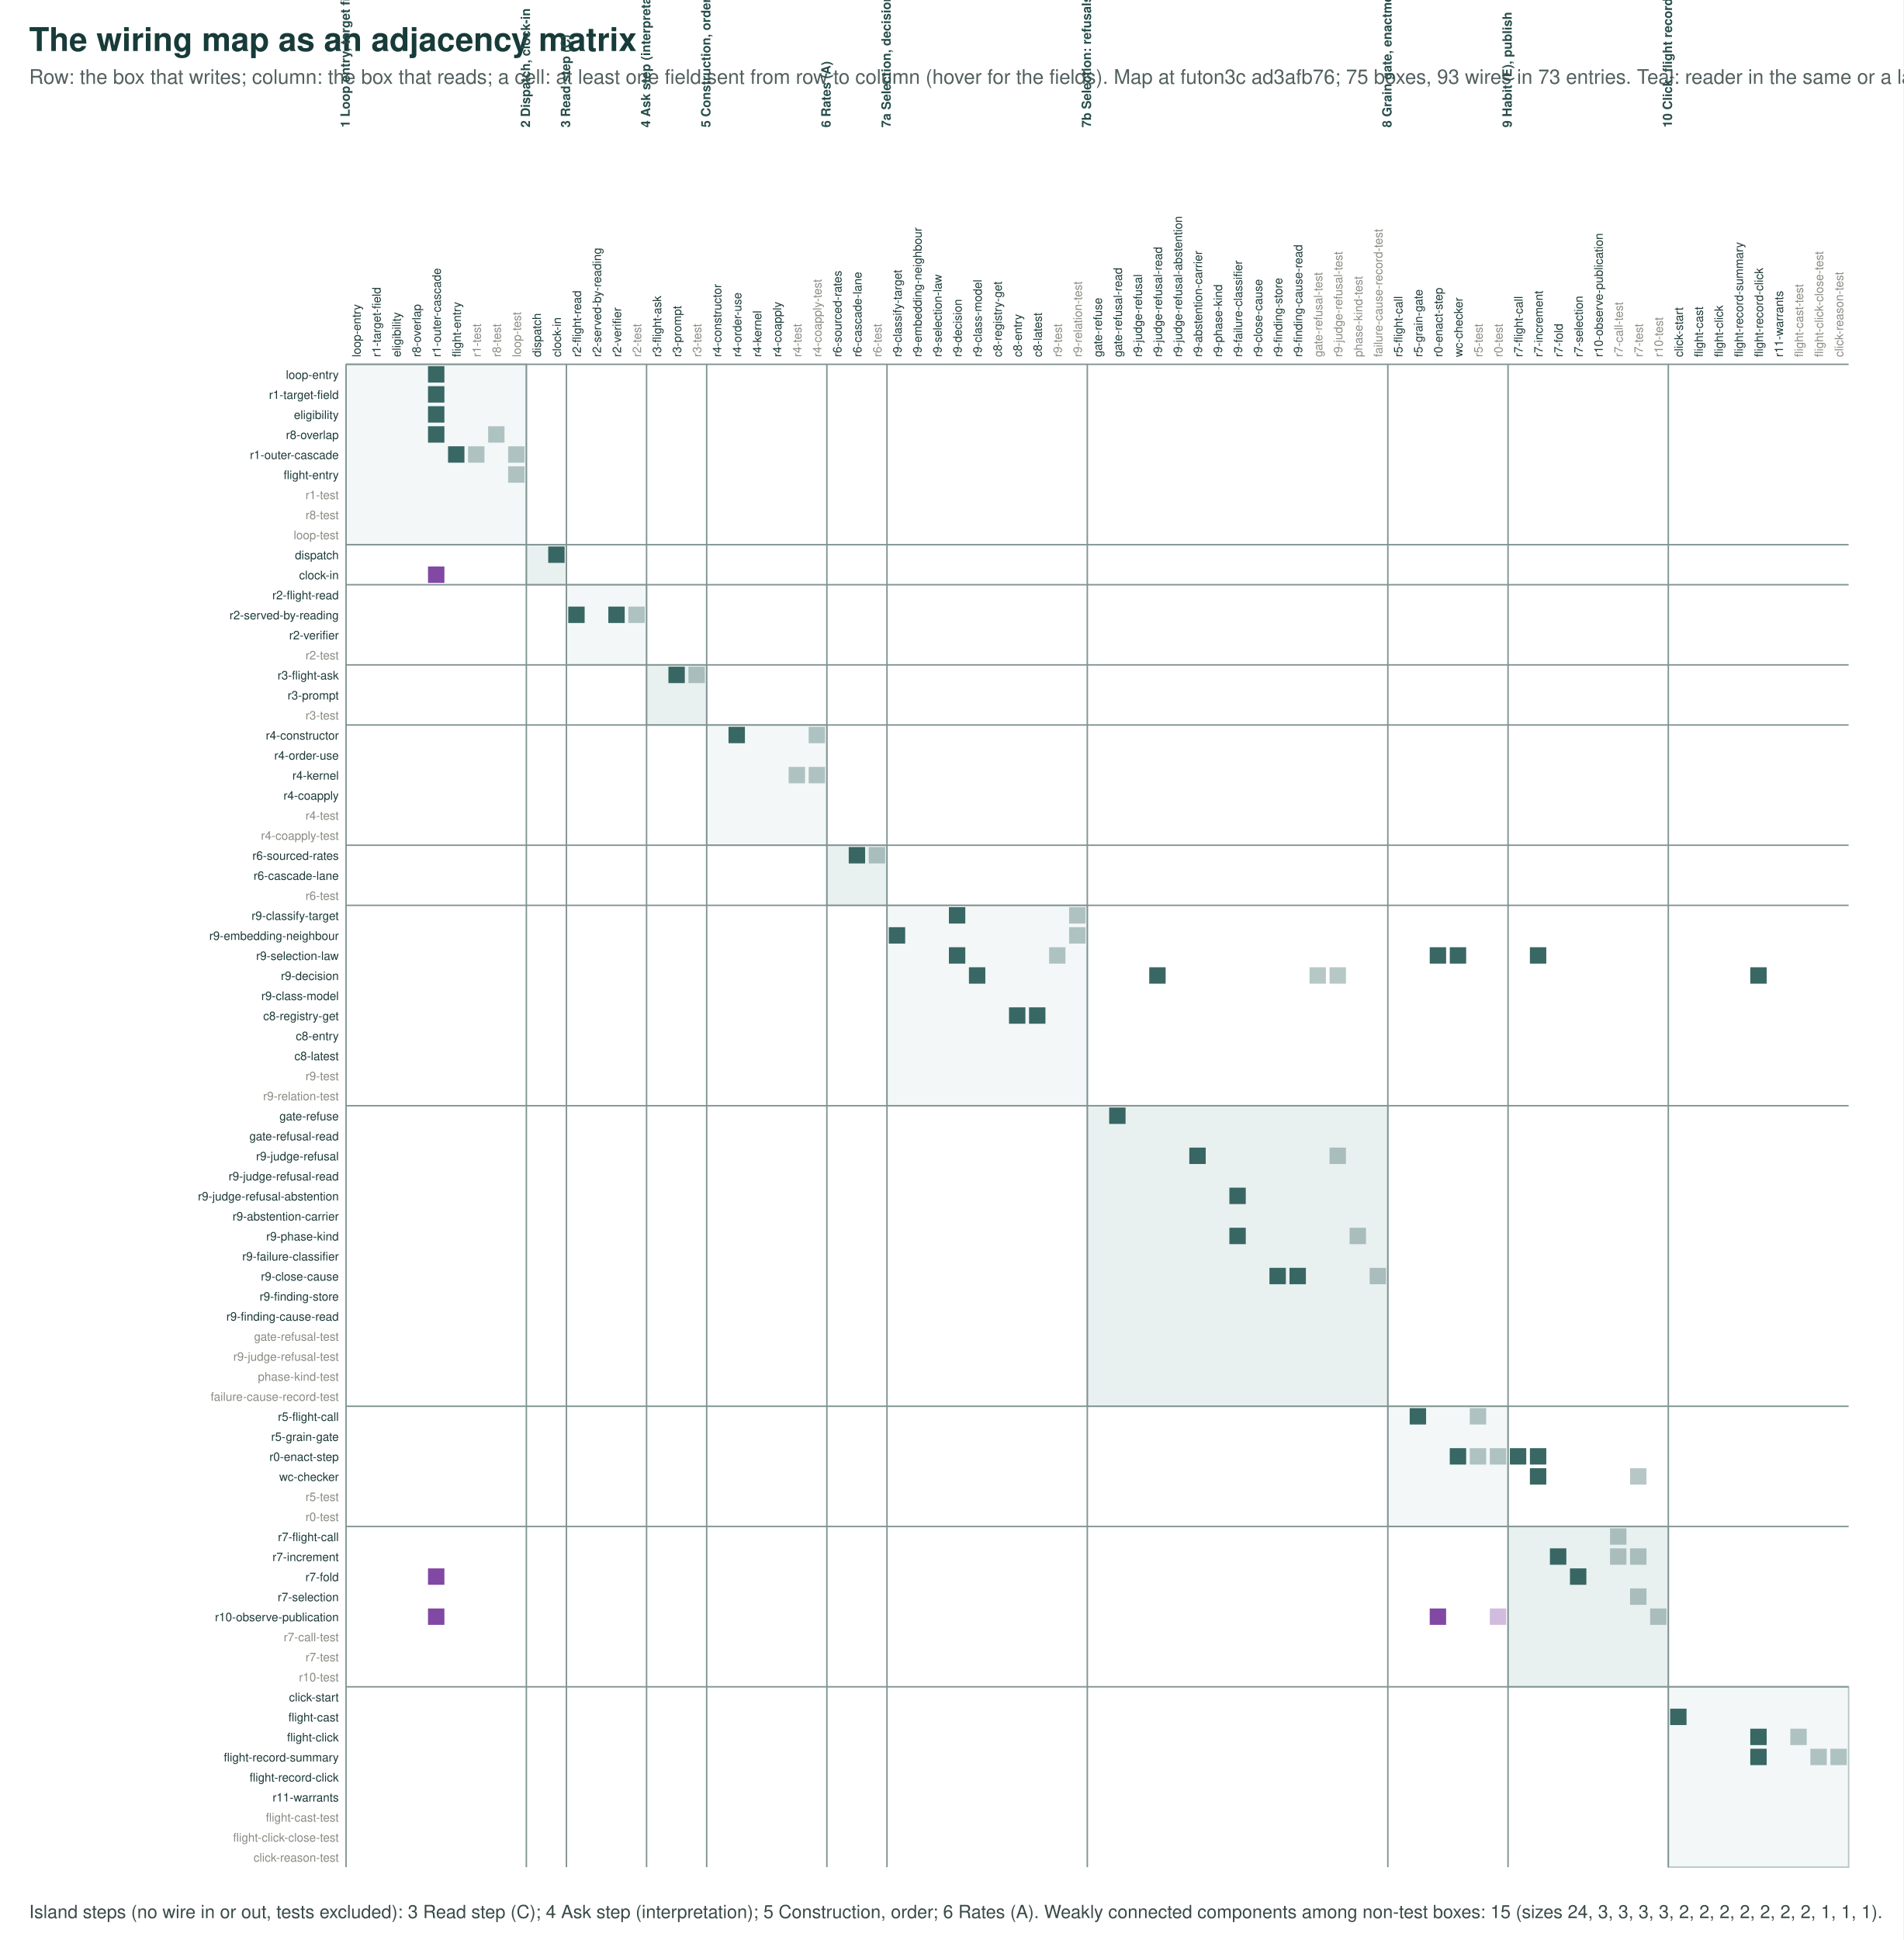
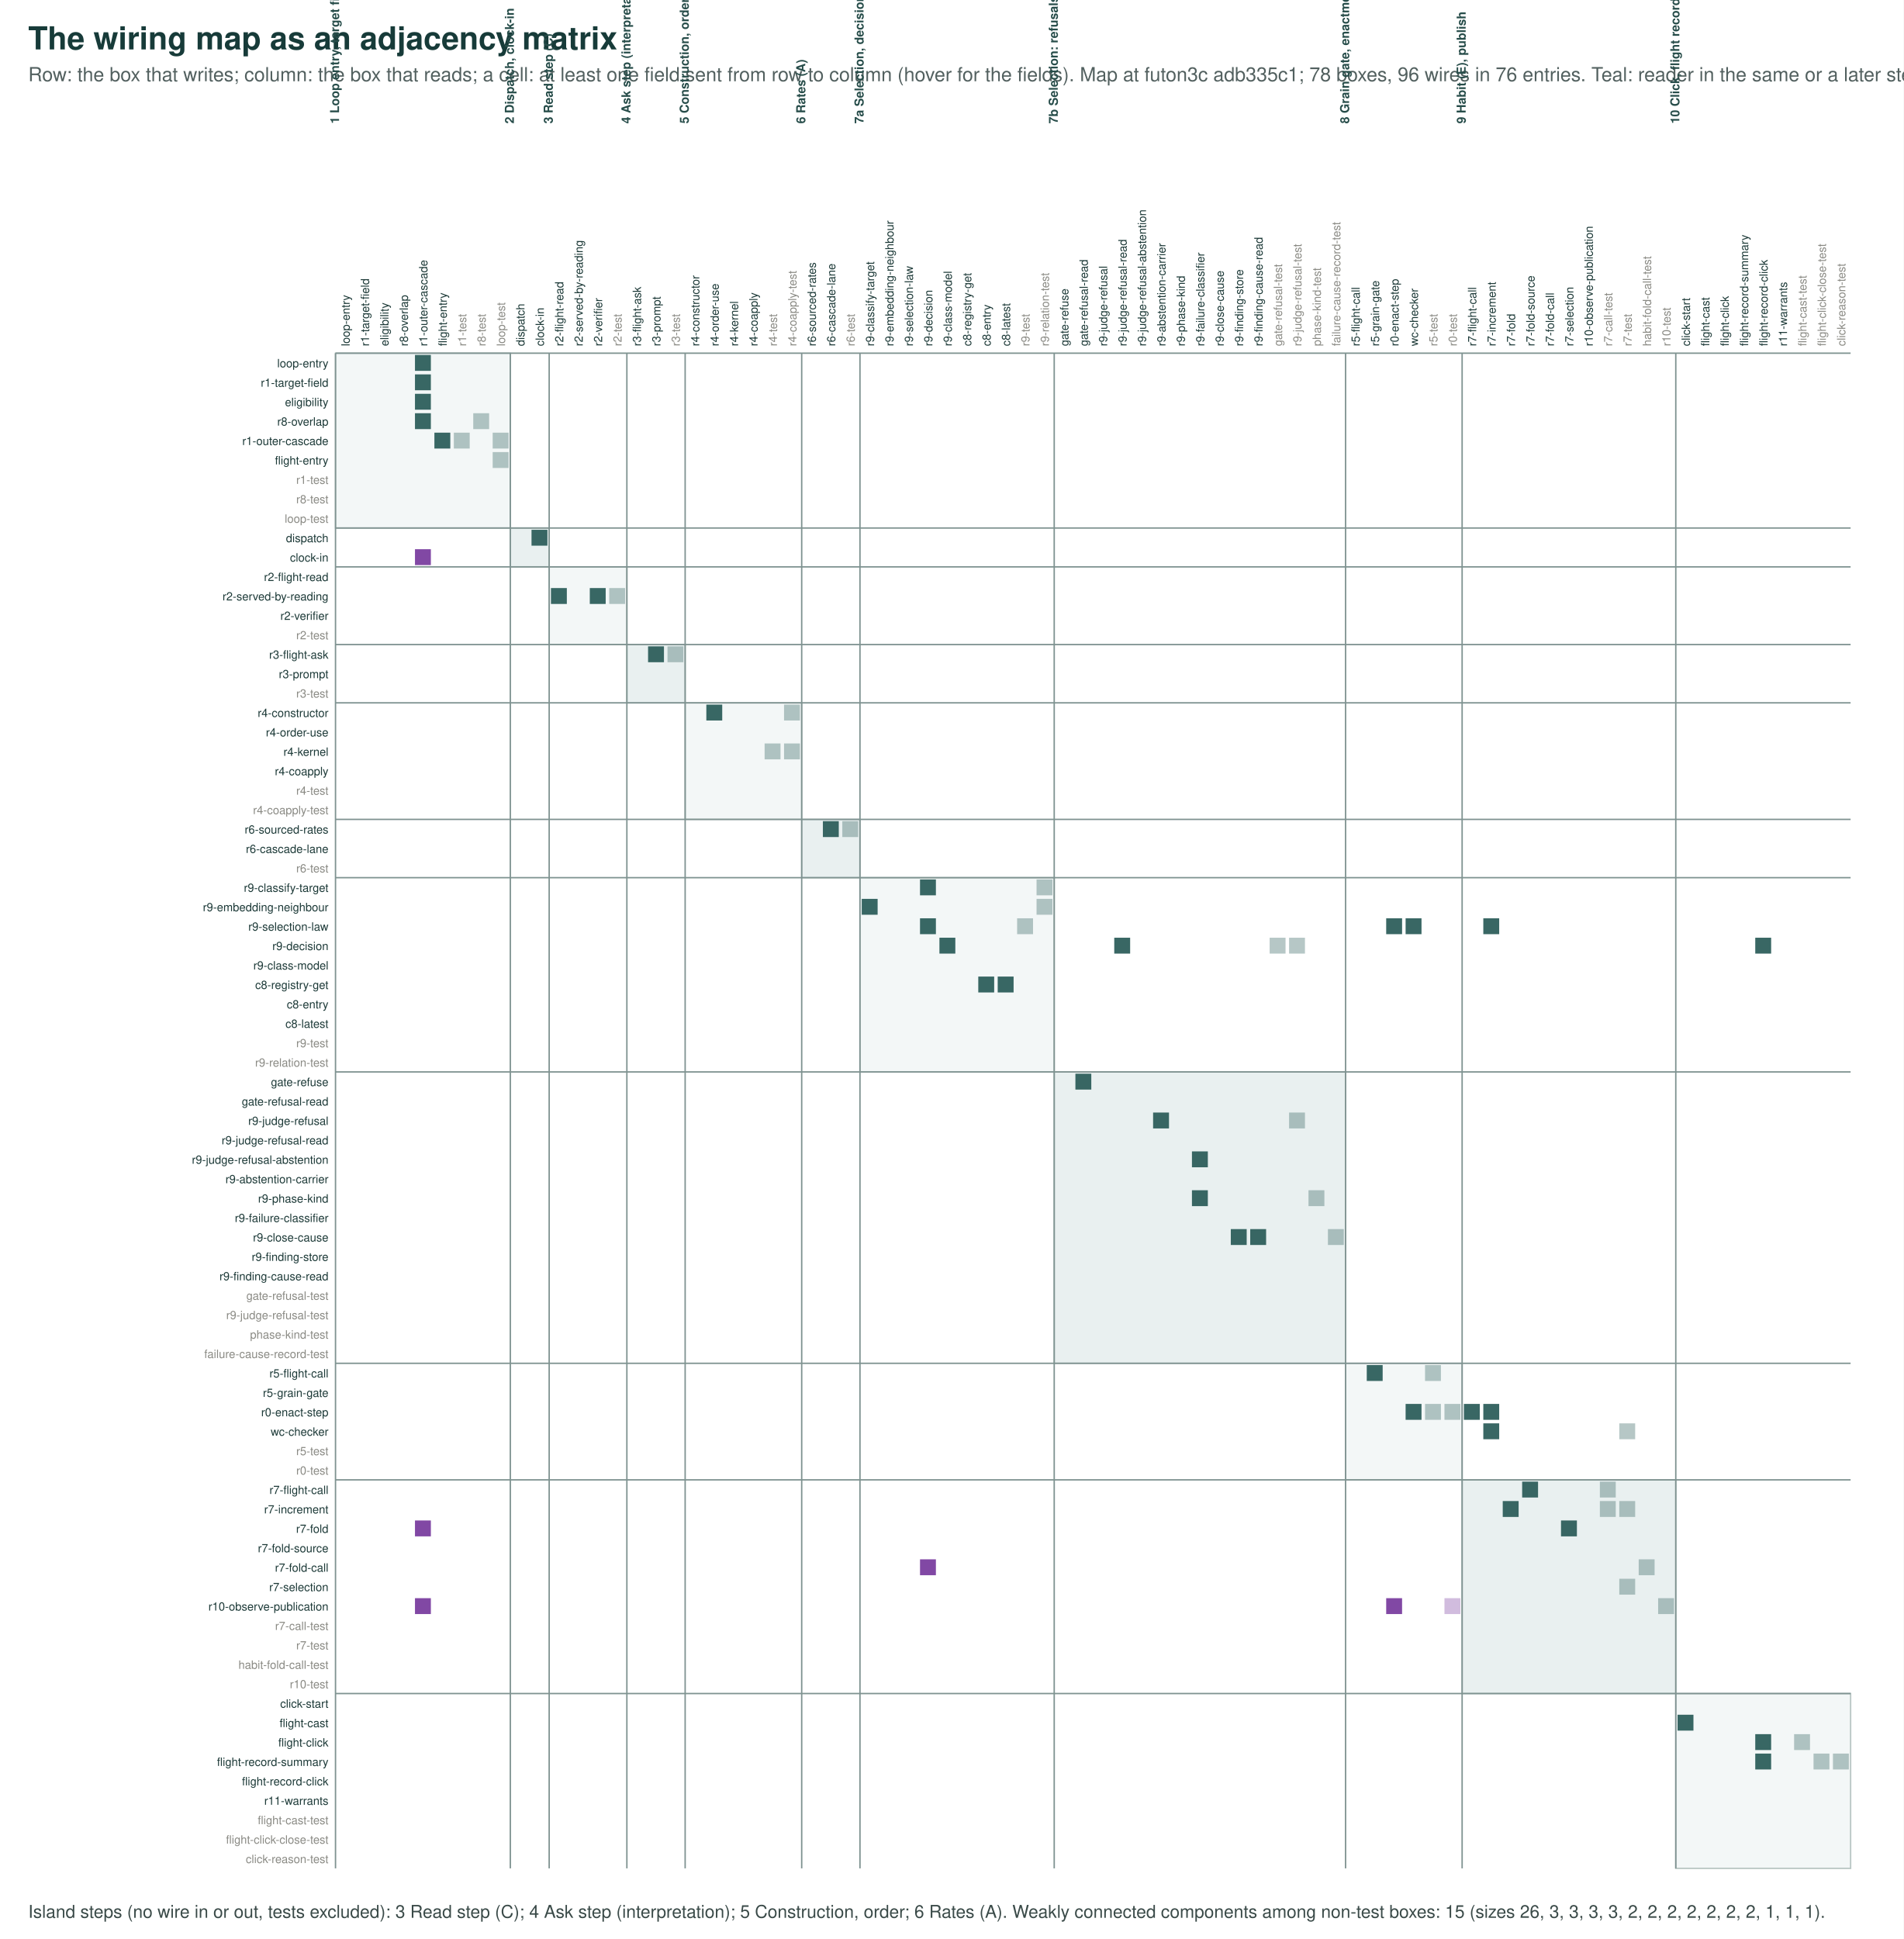
- <svg xmlns="http://www.w3.org/2000/svg" width="1045" height="1065" viewBox="0 0 1045 1065" font-family="ui-sans-serif, system-ui, Helvetica, Arial, sans-serif">
-   <rect width="1045" height="1065" fill="white" />
+ <svg xmlns="http://www.w3.org/2000/svg" width="1078" height="1098" viewBox="0 0 1078 1098" font-family="ui-sans-serif, system-ui, Helvetica, Arial, sans-serif">
+   <rect width="1078" height="1098" fill="white" />
  <text x="16" y="28" font-size="18" font-weight="700" fill="#173b39">The wiring map as an adjacency matrix</text>
-   <text x="16" y="46" font-size="11" fill="#52605f">Row: the box that writes; column: the box that reads; a cell: at least one field sent from row to column (hover for the fields). Map at futon3c ad3afb76; 75 boxes, 93 wires in 73 entries. Teal: reader in the same or a later step; purple: reader in an earlier step. Steps separated by lines, in flight order.</text>
+   <text x="16" y="46" font-size="11" fill="#52605f">Row: the box that writes; column: the box that reads; a cell: at least one field sent from row to column (hover for the fields). Map at futon3c adb335c1; 78 boxes, 96 wires in 76 entries. Teal: reader in the same or a later step; purple: reader in an earlier step. Steps separated by lines, in flight order.</text>
  <text x="186" y="208" font-size="6.5" text-anchor="end" fill="#1d3a38">loop-entry</text>
  <text x="198" y="196" font-size="6.5" fill="#1d3a38" transform="rotate(-90 198 196)">loop-entry</text>
  <text x="186" y="219" font-size="6.5" text-anchor="end" fill="#1d3a38">r1-target-field</text>
  <text x="209" y="196" font-size="6.5" fill="#1d3a38" transform="rotate(-90 209 196)">r1-target-field</text>
  <text x="186" y="230" font-size="6.5" text-anchor="end" fill="#1d3a38">eligibility</text>
  <text x="220" y="196" font-size="6.5" fill="#1d3a38" transform="rotate(-90 220 196)">eligibility</text>
  <text x="186" y="241" font-size="6.5" text-anchor="end" fill="#1d3a38">r8-overlap</text>
  <text x="231" y="196" font-size="6.5" fill="#1d3a38" transform="rotate(-90 231 196)">r8-overlap</text>
  <text x="186" y="252" font-size="6.5" text-anchor="end" fill="#1d3a38">r1-outer-cascade</text>
  <text x="242" y="196" font-size="6.5" fill="#1d3a38" transform="rotate(-90 242 196)">r1-outer-cascade</text>
  <text x="186" y="263" font-size="6.5" text-anchor="end" fill="#1d3a38">flight-entry</text>
  <text x="253" y="196" font-size="6.5" fill="#1d3a38" transform="rotate(-90 253 196)">flight-entry</text>
  <text x="186" y="274" font-size="6.5" text-anchor="end" fill="#8a8a84">r1-test</text>
  <text x="264" y="196" font-size="6.5" fill="#8a8a84" transform="rotate(-90 264 196)">r1-test</text>
  <text x="186" y="285" font-size="6.5" text-anchor="end" fill="#8a8a84">r8-test</text>
  <text x="275" y="196" font-size="6.5" fill="#8a8a84" transform="rotate(-90 275 196)">r8-test</text>
  <text x="186" y="296" font-size="6.5" text-anchor="end" fill="#8a8a84">loop-test</text>
  <text x="286" y="196" font-size="6.5" fill="#8a8a84" transform="rotate(-90 286 196)">loop-test</text>
  <text x="186" y="307" font-size="6.5" text-anchor="end" fill="#1d3a38">dispatch</text>
  <text x="297" y="196" font-size="6.5" fill="#1d3a38" transform="rotate(-90 297 196)">dispatch</text>
  <text x="186" y="318" font-size="6.5" text-anchor="end" fill="#1d3a38">clock-in</text>
  <text x="308" y="196" font-size="6.5" fill="#1d3a38" transform="rotate(-90 308 196)">clock-in</text>
  <text x="186" y="329" font-size="6.5" text-anchor="end" fill="#1d3a38">r2-flight-read</text>
  <text x="319" y="196" font-size="6.5" fill="#1d3a38" transform="rotate(-90 319 196)">r2-flight-read</text>
  <text x="186" y="340" font-size="6.5" text-anchor="end" fill="#1d3a38">r2-served-by-reading</text>
  <text x="330" y="196" font-size="6.5" fill="#1d3a38" transform="rotate(-90 330 196)">r2-served-by-reading</text>
  <text x="186" y="351" font-size="6.5" text-anchor="end" fill="#1d3a38">r2-verifier</text>
  <text x="341" y="196" font-size="6.5" fill="#1d3a38" transform="rotate(-90 341 196)">r2-verifier</text>
  <text x="186" y="362" font-size="6.5" text-anchor="end" fill="#8a8a84">r2-test</text>
  <text x="352" y="196" font-size="6.5" fill="#8a8a84" transform="rotate(-90 352 196)">r2-test</text>
  <text x="186" y="373" font-size="6.5" text-anchor="end" fill="#1d3a38">r3-flight-ask</text>
  <text x="363" y="196" font-size="6.5" fill="#1d3a38" transform="rotate(-90 363 196)">r3-flight-ask</text>
  <text x="186" y="384" font-size="6.5" text-anchor="end" fill="#1d3a38">r3-prompt</text>
  <text x="374" y="196" font-size="6.5" fill="#1d3a38" transform="rotate(-90 374 196)">r3-prompt</text>
  <text x="186" y="395" font-size="6.5" text-anchor="end" fill="#8a8a84">r3-test</text>
  <text x="385" y="196" font-size="6.5" fill="#8a8a84" transform="rotate(-90 385 196)">r3-test</text>
  <text x="186" y="406" font-size="6.5" text-anchor="end" fill="#1d3a38">r4-constructor</text>
  <text x="396" y="196" font-size="6.5" fill="#1d3a38" transform="rotate(-90 396 196)">r4-constructor</text>
  <text x="186" y="417" font-size="6.5" text-anchor="end" fill="#1d3a38">r4-order-use</text>
  <text x="407" y="196" font-size="6.5" fill="#1d3a38" transform="rotate(-90 407 196)">r4-order-use</text>
  <text x="186" y="428" font-size="6.5" text-anchor="end" fill="#1d3a38">r4-kernel</text>
  <text x="418" y="196" font-size="6.5" fill="#1d3a38" transform="rotate(-90 418 196)">r4-kernel</text>
  <text x="186" y="439" font-size="6.5" text-anchor="end" fill="#1d3a38">r4-coapply</text>
  <text x="429" y="196" font-size="6.5" fill="#1d3a38" transform="rotate(-90 429 196)">r4-coapply</text>
  <text x="186" y="450" font-size="6.5" text-anchor="end" fill="#8a8a84">r4-test</text>
  <text x="440" y="196" font-size="6.5" fill="#8a8a84" transform="rotate(-90 440 196)">r4-test</text>
  <text x="186" y="461" font-size="6.5" text-anchor="end" fill="#8a8a84">r4-coapply-test</text>
  <text x="451" y="196" font-size="6.5" fill="#8a8a84" transform="rotate(-90 451 196)">r4-coapply-test</text>
  <text x="186" y="472" font-size="6.5" text-anchor="end" fill="#1d3a38">r6-sourced-rates</text>
  <text x="462" y="196" font-size="6.5" fill="#1d3a38" transform="rotate(-90 462 196)">r6-sourced-rates</text>
  <text x="186" y="483" font-size="6.5" text-anchor="end" fill="#1d3a38">r6-cascade-lane</text>
  <text x="473" y="196" font-size="6.5" fill="#1d3a38" transform="rotate(-90 473 196)">r6-cascade-lane</text>
  <text x="186" y="494" font-size="6.5" text-anchor="end" fill="#8a8a84">r6-test</text>
  <text x="484" y="196" font-size="6.5" fill="#8a8a84" transform="rotate(-90 484 196)">r6-test</text>
  <text x="186" y="505" font-size="6.5" text-anchor="end" fill="#1d3a38">r9-classify-target</text>
  <text x="495" y="196" font-size="6.5" fill="#1d3a38" transform="rotate(-90 495 196)">r9-classify-target</text>
  <text x="186" y="516" font-size="6.5" text-anchor="end" fill="#1d3a38">r9-embedding-neighbour</text>
  <text x="506" y="196" font-size="6.5" fill="#1d3a38" transform="rotate(-90 506 196)">r9-embedding-neighbour</text>
  <text x="186" y="527" font-size="6.5" text-anchor="end" fill="#1d3a38">r9-selection-law</text>
  <text x="517" y="196" font-size="6.5" fill="#1d3a38" transform="rotate(-90 517 196)">r9-selection-law</text>
  <text x="186" y="538" font-size="6.5" text-anchor="end" fill="#1d3a38">r9-decision</text>
  <text x="528" y="196" font-size="6.5" fill="#1d3a38" transform="rotate(-90 528 196)">r9-decision</text>
  <text x="186" y="549" font-size="6.5" text-anchor="end" fill="#1d3a38">r9-class-model</text>
  <text x="539" y="196" font-size="6.5" fill="#1d3a38" transform="rotate(-90 539 196)">r9-class-model</text>
  <text x="186" y="560" font-size="6.5" text-anchor="end" fill="#1d3a38">c8-registry-get</text>
  <text x="550" y="196" font-size="6.5" fill="#1d3a38" transform="rotate(-90 550 196)">c8-registry-get</text>
  <text x="186" y="571" font-size="6.5" text-anchor="end" fill="#1d3a38">c8-entry</text>
  <text x="561" y="196" font-size="6.5" fill="#1d3a38" transform="rotate(-90 561 196)">c8-entry</text>
  <text x="186" y="582" font-size="6.5" text-anchor="end" fill="#1d3a38">c8-latest</text>
  <text x="572" y="196" font-size="6.5" fill="#1d3a38" transform="rotate(-90 572 196)">c8-latest</text>
  <text x="186" y="593" font-size="6.5" text-anchor="end" fill="#8a8a84">r9-test</text>
  <text x="583" y="196" font-size="6.5" fill="#8a8a84" transform="rotate(-90 583 196)">r9-test</text>
  <text x="186" y="604" font-size="6.5" text-anchor="end" fill="#8a8a84">r9-relation-test</text>
  <text x="594" y="196" font-size="6.5" fill="#8a8a84" transform="rotate(-90 594 196)">r9-relation-test</text>
  <text x="186" y="615" font-size="6.5" text-anchor="end" fill="#1d3a38">gate-refuse</text>
  <text x="605" y="196" font-size="6.5" fill="#1d3a38" transform="rotate(-90 605 196)">gate-refuse</text>
  <text x="186" y="626" font-size="6.5" text-anchor="end" fill="#1d3a38">gate-refusal-read</text>
  <text x="616" y="196" font-size="6.5" fill="#1d3a38" transform="rotate(-90 616 196)">gate-refusal-read</text>
  <text x="186" y="637" font-size="6.5" text-anchor="end" fill="#1d3a38">r9-judge-refusal</text>
  <text x="627" y="196" font-size="6.5" fill="#1d3a38" transform="rotate(-90 627 196)">r9-judge-refusal</text>
  <text x="186" y="648" font-size="6.5" text-anchor="end" fill="#1d3a38">r9-judge-refusal-read</text>
  <text x="638" y="196" font-size="6.5" fill="#1d3a38" transform="rotate(-90 638 196)">r9-judge-refusal-read</text>
  <text x="186" y="659" font-size="6.5" text-anchor="end" fill="#1d3a38">r9-judge-refusal-abstention</text>
  <text x="649" y="196" font-size="6.5" fill="#1d3a38" transform="rotate(-90 649 196)">r9-judge-refusal-abstention</text>
  <text x="186" y="670" font-size="6.5" text-anchor="end" fill="#1d3a38">r9-abstention-carrier</text>
  <text x="660" y="196" font-size="6.5" fill="#1d3a38" transform="rotate(-90 660 196)">r9-abstention-carrier</text>
  <text x="186" y="681" font-size="6.5" text-anchor="end" fill="#1d3a38">r9-phase-kind</text>
  <text x="671" y="196" font-size="6.5" fill="#1d3a38" transform="rotate(-90 671 196)">r9-phase-kind</text>
  <text x="186" y="692" font-size="6.5" text-anchor="end" fill="#1d3a38">r9-failure-classifier</text>
  <text x="682" y="196" font-size="6.5" fill="#1d3a38" transform="rotate(-90 682 196)">r9-failure-classifier</text>
  <text x="186" y="703" font-size="6.5" text-anchor="end" fill="#1d3a38">r9-close-cause</text>
  <text x="693" y="196" font-size="6.5" fill="#1d3a38" transform="rotate(-90 693 196)">r9-close-cause</text>
  <text x="186" y="714" font-size="6.5" text-anchor="end" fill="#1d3a38">r9-finding-store</text>
  <text x="704" y="196" font-size="6.5" fill="#1d3a38" transform="rotate(-90 704 196)">r9-finding-store</text>
  <text x="186" y="725" font-size="6.5" text-anchor="end" fill="#1d3a38">r9-finding-cause-read</text>
  <text x="715" y="196" font-size="6.5" fill="#1d3a38" transform="rotate(-90 715 196)">r9-finding-cause-read</text>
  <text x="186" y="736" font-size="6.5" text-anchor="end" fill="#8a8a84">gate-refusal-test</text>
  <text x="726" y="196" font-size="6.5" fill="#8a8a84" transform="rotate(-90 726 196)">gate-refusal-test</text>
  <text x="186" y="747" font-size="6.5" text-anchor="end" fill="#8a8a84">r9-judge-refusal-test</text>
  <text x="737" y="196" font-size="6.5" fill="#8a8a84" transform="rotate(-90 737 196)">r9-judge-refusal-test</text>
  <text x="186" y="758" font-size="6.5" text-anchor="end" fill="#8a8a84">phase-kind-test</text>
  <text x="748" y="196" font-size="6.5" fill="#8a8a84" transform="rotate(-90 748 196)">phase-kind-test</text>
  <text x="186" y="769" font-size="6.5" text-anchor="end" fill="#8a8a84">failure-cause-record-test</text>
  <text x="759" y="196" font-size="6.5" fill="#8a8a84" transform="rotate(-90 759 196)">failure-cause-record-test</text>
  <text x="186" y="780" font-size="6.5" text-anchor="end" fill="#1d3a38">r5-flight-call</text>
  <text x="770" y="196" font-size="6.5" fill="#1d3a38" transform="rotate(-90 770 196)">r5-flight-call</text>
  <text x="186" y="791" font-size="6.5" text-anchor="end" fill="#1d3a38">r5-grain-gate</text>
  <text x="781" y="196" font-size="6.5" fill="#1d3a38" transform="rotate(-90 781 196)">r5-grain-gate</text>
  <text x="186" y="802" font-size="6.5" text-anchor="end" fill="#1d3a38">r0-enact-step</text>
  <text x="792" y="196" font-size="6.5" fill="#1d3a38" transform="rotate(-90 792 196)">r0-enact-step</text>
  <text x="186" y="813" font-size="6.5" text-anchor="end" fill="#1d3a38">wc-checker</text>
  <text x="803" y="196" font-size="6.5" fill="#1d3a38" transform="rotate(-90 803 196)">wc-checker</text>
  <text x="186" y="824" font-size="6.5" text-anchor="end" fill="#8a8a84">r5-test</text>
  <text x="814" y="196" font-size="6.5" fill="#8a8a84" transform="rotate(-90 814 196)">r5-test</text>
  <text x="186" y="835" font-size="6.5" text-anchor="end" fill="#8a8a84">r0-test</text>
  <text x="825" y="196" font-size="6.5" fill="#8a8a84" transform="rotate(-90 825 196)">r0-test</text>
  <text x="186" y="846" font-size="6.5" text-anchor="end" fill="#1d3a38">r7-flight-call</text>
  <text x="836" y="196" font-size="6.5" fill="#1d3a38" transform="rotate(-90 836 196)">r7-flight-call</text>
  <text x="186" y="857" font-size="6.5" text-anchor="end" fill="#1d3a38">r7-increment</text>
  <text x="847" y="196" font-size="6.5" fill="#1d3a38" transform="rotate(-90 847 196)">r7-increment</text>
  <text x="186" y="868" font-size="6.5" text-anchor="end" fill="#1d3a38">r7-fold</text>
  <text x="858" y="196" font-size="6.5" fill="#1d3a38" transform="rotate(-90 858 196)">r7-fold</text>
-   <text x="186" y="879" font-size="6.5" text-anchor="end" fill="#1d3a38">r7-selection</text>
-   <text x="869" y="196" font-size="6.5" fill="#1d3a38" transform="rotate(-90 869 196)">r7-selection</text>
-   <text x="186" y="890" font-size="6.5" text-anchor="end" fill="#1d3a38">r10-observe-publication</text>
-   <text x="880" y="196" font-size="6.5" fill="#1d3a38" transform="rotate(-90 880 196)">r10-observe-publication</text>
-   <text x="186" y="901" font-size="6.5" text-anchor="end" fill="#8a8a84">r7-call-test</text>
-   <text x="891" y="196" font-size="6.5" fill="#8a8a84" transform="rotate(-90 891 196)">r7-call-test</text>
-   <text x="186" y="912" font-size="6.5" text-anchor="end" fill="#8a8a84">r7-test</text>
-   <text x="902" y="196" font-size="6.5" fill="#8a8a84" transform="rotate(-90 902 196)">r7-test</text>
-   <text x="186" y="923" font-size="6.5" text-anchor="end" fill="#8a8a84">r10-test</text>
-   <text x="913" y="196" font-size="6.5" fill="#8a8a84" transform="rotate(-90 913 196)">r10-test</text>
-   <text x="186" y="934" font-size="6.5" text-anchor="end" fill="#1d3a38">click-start</text>
-   <text x="924" y="196" font-size="6.5" fill="#1d3a38" transform="rotate(-90 924 196)">click-start</text>
-   <text x="186" y="945" font-size="6.5" text-anchor="end" fill="#1d3a38">flight-cast</text>
-   <text x="935" y="196" font-size="6.5" fill="#1d3a38" transform="rotate(-90 935 196)">flight-cast</text>
-   <text x="186" y="956" font-size="6.5" text-anchor="end" fill="#1d3a38">flight-click</text>
-   <text x="946" y="196" font-size="6.5" fill="#1d3a38" transform="rotate(-90 946 196)">flight-click</text>
-   <text x="186" y="967" font-size="6.5" text-anchor="end" fill="#1d3a38">flight-record-summary</text>
-   <text x="957" y="196" font-size="6.5" fill="#1d3a38" transform="rotate(-90 957 196)">flight-record-summary</text>
-   <text x="186" y="978" font-size="6.5" text-anchor="end" fill="#1d3a38">flight-record-click</text>
-   <text x="968" y="196" font-size="6.5" fill="#1d3a38" transform="rotate(-90 968 196)">flight-record-click</text>
-   <text x="186" y="989" font-size="6.5" text-anchor="end" fill="#1d3a38">r11-warrants</text>
-   <text x="979" y="196" font-size="6.5" fill="#1d3a38" transform="rotate(-90 979 196)">r11-warrants</text>
-   <text x="186" y="1000" font-size="6.5" text-anchor="end" fill="#8a8a84">flight-cast-test</text>
-   <text x="990" y="196" font-size="6.5" fill="#8a8a84" transform="rotate(-90 990 196)">flight-cast-test</text>
-   <text x="186" y="1011" font-size="6.5" text-anchor="end" fill="#8a8a84">flight-click-close-test</text>
-   <text x="1001" y="196" font-size="6.5" fill="#8a8a84" transform="rotate(-90 1001 196)">flight-click-close-test</text>
-   <text x="186" y="1022" font-size="6.5" text-anchor="end" fill="#8a8a84">click-reason-test</text>
-   <text x="1012" y="196" font-size="6.5" fill="#8a8a84" transform="rotate(-90 1012 196)">click-reason-test</text>
+   <text x="186" y="879" font-size="6.5" text-anchor="end" fill="#1d3a38">r7-fold-source</text>
+   <text x="869" y="196" font-size="6.5" fill="#1d3a38" transform="rotate(-90 869 196)">r7-fold-source</text>
+   <text x="186" y="890" font-size="6.5" text-anchor="end" fill="#1d3a38">r7-fold-call</text>
+   <text x="880" y="196" font-size="6.5" fill="#1d3a38" transform="rotate(-90 880 196)">r7-fold-call</text>
+   <text x="186" y="901" font-size="6.5" text-anchor="end" fill="#1d3a38">r7-selection</text>
+   <text x="891" y="196" font-size="6.5" fill="#1d3a38" transform="rotate(-90 891 196)">r7-selection</text>
+   <text x="186" y="912" font-size="6.5" text-anchor="end" fill="#1d3a38">r10-observe-publication</text>
+   <text x="902" y="196" font-size="6.5" fill="#1d3a38" transform="rotate(-90 902 196)">r10-observe-publication</text>
+   <text x="186" y="923" font-size="6.5" text-anchor="end" fill="#8a8a84">r7-call-test</text>
+   <text x="913" y="196" font-size="6.5" fill="#8a8a84" transform="rotate(-90 913 196)">r7-call-test</text>
+   <text x="186" y="934" font-size="6.5" text-anchor="end" fill="#8a8a84">r7-test</text>
+   <text x="924" y="196" font-size="6.5" fill="#8a8a84" transform="rotate(-90 924 196)">r7-test</text>
+   <text x="186" y="945" font-size="6.5" text-anchor="end" fill="#8a8a84">habit-fold-call-test</text>
+   <text x="935" y="196" font-size="6.5" fill="#8a8a84" transform="rotate(-90 935 196)">habit-fold-call-test</text>
+   <text x="186" y="956" font-size="6.5" text-anchor="end" fill="#8a8a84">r10-test</text>
+   <text x="946" y="196" font-size="6.5" fill="#8a8a84" transform="rotate(-90 946 196)">r10-test</text>
+   <text x="186" y="967" font-size="6.5" text-anchor="end" fill="#1d3a38">click-start</text>
+   <text x="957" y="196" font-size="6.5" fill="#1d3a38" transform="rotate(-90 957 196)">click-start</text>
+   <text x="186" y="978" font-size="6.5" text-anchor="end" fill="#1d3a38">flight-cast</text>
+   <text x="968" y="196" font-size="6.5" fill="#1d3a38" transform="rotate(-90 968 196)">flight-cast</text>
+   <text x="186" y="989" font-size="6.5" text-anchor="end" fill="#1d3a38">flight-click</text>
+   <text x="979" y="196" font-size="6.5" fill="#1d3a38" transform="rotate(-90 979 196)">flight-click</text>
+   <text x="186" y="1000" font-size="6.5" text-anchor="end" fill="#1d3a38">flight-record-summary</text>
+   <text x="990" y="196" font-size="6.5" fill="#1d3a38" transform="rotate(-90 990 196)">flight-record-summary</text>
+   <text x="186" y="1011" font-size="6.5" text-anchor="end" fill="#1d3a38">flight-record-click</text>
+   <text x="1001" y="196" font-size="6.5" fill="#1d3a38" transform="rotate(-90 1001 196)">flight-record-click</text>
+   <text x="186" y="1022" font-size="6.5" text-anchor="end" fill="#1d3a38">r11-warrants</text>
+   <text x="1012" y="196" font-size="6.5" fill="#1d3a38" transform="rotate(-90 1012 196)">r11-warrants</text>
+   <text x="186" y="1033" font-size="6.5" text-anchor="end" fill="#8a8a84">flight-cast-test</text>
+   <text x="1023" y="196" font-size="6.5" fill="#8a8a84" transform="rotate(-90 1023 196)">flight-cast-test</text>
+   <text x="186" y="1044" font-size="6.5" text-anchor="end" fill="#8a8a84">flight-click-close-test</text>
+   <text x="1034" y="196" font-size="6.5" fill="#8a8a84" transform="rotate(-90 1034 196)">flight-click-close-test</text>
+   <text x="186" y="1055" font-size="6.5" text-anchor="end" fill="#8a8a84">click-reason-test</text>
+   <text x="1045" y="196" font-size="6.5" fill="#8a8a84" transform="rotate(-90 1045 196)">click-reason-test</text>
  <rect x="190" y="200" width="99" height="99" fill="#f3f7f7" stroke="#b9c6c4" stroke-width="0.8" />
-   <line x1="190" y1="200" x2="190" y2="1025" stroke="#7f9391" stroke-width="0.8" />
-   <line x1="190" y1="200" x2="1015" y2="200" stroke="#7f9391" stroke-width="0.8" />
+   <line x1="190" y1="200" x2="190" y2="1058" stroke="#7f9391" stroke-width="0.8" />
+   <line x1="190" y1="200" x2="1048" y2="200" stroke="#7f9391" stroke-width="0.8" />
  <text x="192" y="70" font-size="7" font-weight="700" fill="#274d4a" transform="rotate(-90 192 70)">1 Loop entry, target field</text>
  <rect x="289" y="299" width="22" height="22" fill="#e9f0f0" stroke="#b9c6c4" stroke-width="0.8" />
-   <line x1="289" y1="200" x2="289" y2="1025" stroke="#7f9391" stroke-width="0.8" />
-   <line x1="190" y1="299" x2="1015" y2="299" stroke="#7f9391" stroke-width="0.8" />
+   <line x1="289" y1="200" x2="289" y2="1058" stroke="#7f9391" stroke-width="0.8" />
+   <line x1="190" y1="299" x2="1048" y2="299" stroke="#7f9391" stroke-width="0.8" />
  <text x="291" y="70" font-size="7" font-weight="700" fill="#274d4a" transform="rotate(-90 291 70)">2 Dispatch, clock-in</text>
  <rect x="311" y="321" width="44" height="44" fill="#f3f7f7" stroke="#b9c6c4" stroke-width="0.8" />
-   <line x1="311" y1="200" x2="311" y2="1025" stroke="#7f9391" stroke-width="0.8" />
-   <line x1="190" y1="321" x2="1015" y2="321" stroke="#7f9391" stroke-width="0.8" />
+   <line x1="311" y1="200" x2="311" y2="1058" stroke="#7f9391" stroke-width="0.8" />
+   <line x1="190" y1="321" x2="1048" y2="321" stroke="#7f9391" stroke-width="0.8" />
  <text x="313" y="70" font-size="7" font-weight="700" fill="#274d4a" transform="rotate(-90 313 70)">3 Read step (C)</text>
  <rect x="355" y="365" width="33" height="33" fill="#e9f0f0" stroke="#b9c6c4" stroke-width="0.8" />
-   <line x1="355" y1="200" x2="355" y2="1025" stroke="#7f9391" stroke-width="0.8" />
-   <line x1="190" y1="365" x2="1015" y2="365" stroke="#7f9391" stroke-width="0.8" />
+   <line x1="355" y1="200" x2="355" y2="1058" stroke="#7f9391" stroke-width="0.8" />
+   <line x1="190" y1="365" x2="1048" y2="365" stroke="#7f9391" stroke-width="0.8" />
  <text x="357" y="70" font-size="7" font-weight="700" fill="#274d4a" transform="rotate(-90 357 70)">4 Ask step (interpretation)</text>
  <rect x="388" y="398" width="66" height="66" fill="#f3f7f7" stroke="#b9c6c4" stroke-width="0.8" />
-   <line x1="388" y1="200" x2="388" y2="1025" stroke="#7f9391" stroke-width="0.8" />
-   <line x1="190" y1="398" x2="1015" y2="398" stroke="#7f9391" stroke-width="0.8" />
+   <line x1="388" y1="200" x2="388" y2="1058" stroke="#7f9391" stroke-width="0.8" />
+   <line x1="190" y1="398" x2="1048" y2="398" stroke="#7f9391" stroke-width="0.8" />
  <text x="390" y="70" font-size="7" font-weight="700" fill="#274d4a" transform="rotate(-90 390 70)">5 Construction, order</text>
  <rect x="454" y="464" width="33" height="33" fill="#e9f0f0" stroke="#b9c6c4" stroke-width="0.8" />
-   <line x1="454" y1="200" x2="454" y2="1025" stroke="#7f9391" stroke-width="0.8" />
-   <line x1="190" y1="464" x2="1015" y2="464" stroke="#7f9391" stroke-width="0.8" />
+   <line x1="454" y1="200" x2="454" y2="1058" stroke="#7f9391" stroke-width="0.8" />
+   <line x1="190" y1="464" x2="1048" y2="464" stroke="#7f9391" stroke-width="0.8" />
  <text x="456" y="70" font-size="7" font-weight="700" fill="#274d4a" transform="rotate(-90 456 70)">6 Rates (A)</text>
  <rect x="487" y="497" width="110" height="110" fill="#f3f7f7" stroke="#b9c6c4" stroke-width="0.8" />
-   <line x1="487" y1="200" x2="487" y2="1025" stroke="#7f9391" stroke-width="0.8" />
-   <line x1="190" y1="497" x2="1015" y2="497" stroke="#7f9391" stroke-width="0.8" />
+   <line x1="487" y1="200" x2="487" y2="1058" stroke="#7f9391" stroke-width="0.8" />
+   <line x1="190" y1="497" x2="1048" y2="497" stroke="#7f9391" stroke-width="0.8" />
  <text x="489" y="70" font-size="7" font-weight="700" fill="#274d4a" transform="rotate(-90 489 70)">7a Selection, decision, regist</text>
  <rect x="597" y="607" width="165" height="165" fill="#e9f0f0" stroke="#b9c6c4" stroke-width="0.8" />
-   <line x1="597" y1="200" x2="597" y2="1025" stroke="#7f9391" stroke-width="0.8" />
-   <line x1="190" y1="607" x2="1015" y2="607" stroke="#7f9391" stroke-width="0.8" />
+   <line x1="597" y1="200" x2="597" y2="1058" stroke="#7f9391" stroke-width="0.8" />
+   <line x1="190" y1="607" x2="1048" y2="607" stroke="#7f9391" stroke-width="0.8" />
  <text x="599" y="70" font-size="7" font-weight="700" fill="#274d4a" transform="rotate(-90 599 70)">7b Selection: refusals, failur</text>
  <rect x="762" y="772" width="66" height="66" fill="#f3f7f7" stroke="#b9c6c4" stroke-width="0.8" />
-   <line x1="762" y1="200" x2="762" y2="1025" stroke="#7f9391" stroke-width="0.8" />
-   <line x1="190" y1="772" x2="1015" y2="772" stroke="#7f9391" stroke-width="0.8" />
+   <line x1="762" y1="200" x2="762" y2="1058" stroke="#7f9391" stroke-width="0.8" />
+   <line x1="190" y1="772" x2="1048" y2="772" stroke="#7f9391" stroke-width="0.8" />
  <text x="764" y="70" font-size="7" font-weight="700" fill="#274d4a" transform="rotate(-90 764 70)">8 Grain gate, enactment, W_c</text>
-   <rect x="828" y="838" width="88" height="88" fill="#e9f0f0" stroke="#b9c6c4" stroke-width="0.8" />
-   <line x1="828" y1="200" x2="828" y2="1025" stroke="#7f9391" stroke-width="0.8" />
-   <line x1="190" y1="838" x2="1015" y2="838" stroke="#7f9391" stroke-width="0.8" />
+   <rect x="828" y="838" width="121" height="121" fill="#e9f0f0" stroke="#b9c6c4" stroke-width="0.8" />
+   <line x1="828" y1="200" x2="828" y2="1058" stroke="#7f9391" stroke-width="0.8" />
+   <line x1="190" y1="838" x2="1048" y2="838" stroke="#7f9391" stroke-width="0.8" />
  <text x="830" y="70" font-size="7" font-weight="700" fill="#274d4a" transform="rotate(-90 830 70)">9 Habit (E), publish</text>
-   <rect x="916" y="926" width="99" height="99" fill="#f3f7f7" stroke="#b9c6c4" stroke-width="0.8" />
-   <line x1="916" y1="200" x2="916" y2="1025" stroke="#7f9391" stroke-width="0.8" />
-   <line x1="190" y1="926" x2="1015" y2="926" stroke="#7f9391" stroke-width="0.8" />
-   <text x="918" y="70" font-size="7" font-weight="700" fill="#274d4a" transform="rotate(-90 918 70)">10 Click, flight record</text>
-   <rect x="961" y="531" width="9" height="9" fill="#2f5f5c" opacity="0.95" />
-   <rect x="961" y="949" width="9" height="9" fill="#2f5f5c" opacity="0.95" />
+   <rect x="949" y="959" width="99" height="99" fill="#f3f7f7" stroke="#b9c6c4" stroke-width="0.8" />
+   <line x1="949" y1="200" x2="949" y2="1058" stroke="#7f9391" stroke-width="0.8" />
+   <line x1="190" y1="959" x2="1048" y2="959" stroke="#7f9391" stroke-width="0.8" />
+   <text x="951" y="70" font-size="7" font-weight="700" fill="#274d4a" transform="rotate(-90 951 70)">10 Click, flight record</text>
+   <rect x="994" y="531" width="9" height="9" fill="#2f5f5c" opacity="0.95" />
+   <rect x="994" y="982" width="9" height="9" fill="#2f5f5c" opacity="0.95" />
  <rect x="268" y="234" width="9" height="9" fill="#2f5f5c" opacity="0.35" />
  <rect x="488" y="509" width="9" height="9" fill="#2f5f5c" opacity="0.95" />
-   <rect x="862" y="861" width="9" height="9" fill="#2f5f5c" opacity="0.95" />
+   <rect x="884" y="861" width="9" height="9" fill="#2f5f5c" opacity="0.95" />
  <rect x="840" y="806" width="9" height="9" fill="#2f5f5c" opacity="0.95" />
  <rect x="587" y="509" width="9" height="9" fill="#2f5f5c" opacity="0.35" />
  <rect x="378" y="366" width="9" height="9" fill="#2f5f5c" opacity="0.35" />
  <rect x="521" y="520" width="9" height="9" fill="#2f5f5c" opacity="0.95" />
-   <rect x="895" y="850" width="9" height="9" fill="#2f5f5c" opacity="0.35" />
-   <rect x="895" y="872" width="9" height="9" fill="#2f5f5c" opacity="0.35" />
+   <rect x="917" y="850" width="9" height="9" fill="#2f5f5c" opacity="0.35" />
+   <rect x="917" y="894" width="9" height="9" fill="#2f5f5c" opacity="0.35" />
  <rect x="774" y="773" width="9" height="9" fill="#2f5f5c" opacity="0.95" />
  <rect x="444" y="399" width="9" height="9" fill="#2f5f5c" opacity="0.35" />
-   <rect x="884" y="850" width="9" height="9" fill="#2f5f5c" opacity="0.35" />
+   <rect x="906" y="850" width="9" height="9" fill="#2f5f5c" opacity="0.35" />
  <rect x="400" y="399" width="9" height="9" fill="#2f5f5c" opacity="0.95" />
  <rect x="675" y="652" width="9" height="9" fill="#2f5f5c" opacity="0.95" />
  <rect x="554" y="553" width="9" height="9" fill="#2f5f5c" opacity="0.95" />
  <rect x="851" y="850" width="9" height="9" fill="#2f5f5c" opacity="0.95" />
  <rect x="719" y="531" width="9" height="9" fill="#2f5f5c" opacity="0.35" />
-   <rect x="1005" y="960" width="9" height="9" fill="#2f5f5c" opacity="0.35" />
+   <rect x="1038" y="993" width="9" height="9" fill="#2f5f5c" opacity="0.35" />
  <rect x="576" y="520" width="9" height="9" fill="#2f5f5c" opacity="0.35" />
-   <rect x="884" y="839" width="9" height="9" fill="#2f5f5c" opacity="0.35" />
+   <rect x="906" y="839" width="9" height="9" fill="#2f5f5c" opacity="0.35" />
  <rect x="477" y="465" width="9" height="9" fill="#2f5f5c" opacity="0.35" />
  <rect x="433" y="421" width="9" height="9" fill="#2f5f5c" opacity="0.35" />
  <rect x="840" y="795" width="9" height="9" fill="#2f5f5c" opacity="0.95" />
-   <rect x="983" y="949" width="9" height="9" fill="#2f5f5c" opacity="0.35" />
+   <rect x="1016" y="982" width="9" height="9" fill="#2f5f5c" opacity="0.35" />
  <rect x="235" y="212" width="9" height="9" fill="#2f5f5c" opacity="0.95" />
  <rect x="609" y="608" width="9" height="9" fill="#2f5f5c" opacity="0.95" />
-   <rect x="906" y="883" width="9" height="9" fill="#2f5f5c" opacity="0.35" />
+   <rect x="939" y="905" width="9" height="9" fill="#2f5f5c" opacity="0.35" />
  <rect x="312" y="333" width="9" height="9" fill="#2f5f5c" opacity="0.95" />
-   <rect x="235" y="883" width="9" height="9" fill="#7b3fa0" opacity="0.95" />
+   <rect x="235" y="905" width="9" height="9" fill="#7b3fa0" opacity="0.95" />
  <rect x="279" y="245" width="9" height="9" fill="#2f5f5c" opacity="0.35" />
  <rect x="818" y="795" width="9" height="9" fill="#2f5f5c" opacity="0.35" />
  <rect x="246" y="245" width="9" height="9" fill="#2f5f5c" opacity="0.95" />
  <rect x="796" y="520" width="9" height="9" fill="#2f5f5c" opacity="0.95" />
  <rect x="334" y="333" width="9" height="9" fill="#2f5f5c" opacity="0.95" />
  <rect x="840" y="520" width="9" height="9" fill="#2f5f5c" opacity="0.95" />
  <rect x="785" y="520" width="9" height="9" fill="#2f5f5c" opacity="0.95" />
  <rect x="235" y="311" width="9" height="9" fill="#7b3fa0" opacity="0.95" />
  <rect x="807" y="773" width="9" height="9" fill="#2f5f5c" opacity="0.35" />
  <rect x="752" y="696" width="9" height="9" fill="#2f5f5c" opacity="0.35" />
-   <rect x="818" y="883" width="9" height="9" fill="#7b3fa0" opacity="0.35" />
+   <rect x="818" y="905" width="9" height="9" fill="#7b3fa0" opacity="0.35" />
  <rect x="730" y="531" width="9" height="9" fill="#2f5f5c" opacity="0.35" />
  <rect x="521" y="498" width="9" height="9" fill="#2f5f5c" opacity="0.95" />
  <rect x="653" y="630" width="9" height="9" fill="#2f5f5c" opacity="0.95" />
  <rect x="466" y="465" width="9" height="9" fill="#2f5f5c" opacity="0.95" />
-   <rect x="917" y="938" width="9" height="9" fill="#2f5f5c" opacity="0.95" />
+   <rect x="862" y="839" width="9" height="9" fill="#2f5f5c" opacity="0.95" />
+   <rect x="950" y="971" width="9" height="9" fill="#2f5f5c" opacity="0.95" />
  <rect x="565" y="553" width="9" height="9" fill="#2f5f5c" opacity="0.95" />
-   <rect x="994" y="960" width="9" height="9" fill="#2f5f5c" opacity="0.35" />
+   <rect x="1027" y="993" width="9" height="9" fill="#2f5f5c" opacity="0.35" />
  <rect x="444" y="421" width="9" height="9" fill="#2f5f5c" opacity="0.35" />
-   <rect x="895" y="806" width="9" height="9" fill="#2f5f5c" opacity="0.35" />
-   <rect x="785" y="883" width="9" height="9" fill="#7b3fa0" opacity="0.95" />
+   <rect x="521" y="883" width="9" height="9" fill="#7b3fa0" opacity="0.95" />
+   <rect x="917" y="806" width="9" height="9" fill="#2f5f5c" opacity="0.35" />
+   <rect x="785" y="905" width="9" height="9" fill="#7b3fa0" opacity="0.95" />
  <rect x="257" y="245" width="9" height="9" fill="#2f5f5c" opacity="0.35" />
  <rect x="235" y="234" width="9" height="9" fill="#2f5f5c" opacity="0.95" />
  <rect x="345" y="333" width="9" height="9" fill="#2f5f5c" opacity="0.35" />
  <rect x="279" y="256" width="9" height="9" fill="#2f5f5c" opacity="0.35" />
  <rect x="631" y="531" width="9" height="9" fill="#2f5f5c" opacity="0.95" />
  <rect x="235" y="223" width="9" height="9" fill="#2f5f5c" opacity="0.95" />
  <rect x="708" y="696" width="9" height="9" fill="#2f5f5c" opacity="0.95" />
  <rect x="796" y="795" width="9" height="9" fill="#2f5f5c" opacity="0.95" />
  <rect x="675" y="674" width="9" height="9" fill="#2f5f5c" opacity="0.95" />
  <rect x="301" y="300" width="9" height="9" fill="#2f5f5c" opacity="0.95" />
  <rect x="367" y="366" width="9" height="9" fill="#2f5f5c" opacity="0.95" />
  <rect x="741" y="674" width="9" height="9" fill="#2f5f5c" opacity="0.35" />
  <rect x="235" y="201" width="9" height="9" fill="#2f5f5c" opacity="0.95" />
  <rect x="807" y="795" width="9" height="9" fill="#2f5f5c" opacity="0.35" />
  <rect x="587" y="498" width="9" height="9" fill="#2f5f5c" opacity="0.35" />
-   <rect x="961" y="960" width="9" height="9" fill="#2f5f5c" opacity="0.95" />
+   <rect x="994" y="993" width="9" height="9" fill="#2f5f5c" opacity="0.95" />
  <rect x="829" y="795" width="9" height="9" fill="#2f5f5c" opacity="0.95" />
+   <rect x="928" y="883" width="9" height="9" fill="#2f5f5c" opacity="0.35" />
  <rect x="532" y="531" width="9" height="9" fill="#2f5f5c" opacity="0.95" />
  <rect x="697" y="696" width="9" height="9" fill="#2f5f5c" opacity="0.95" />
  <rect x="235" y="861" width="9" height="9" fill="#7b3fa0" opacity="0.95" />
  <rect x="730" y="630" width="9" height="9" fill="#2f5f5c" opacity="0.35" />
-   <text x="16" y="1053" font-size="10" fill="#3a4a48">Island steps (no wire in or out, tests excluded): 3 Read step (C); 4 Ask step (interpretation); 5 Construction, order; 6 Rates (A). Weakly connected components among non-test boxes: 15 (sizes 24, 3, 3, 3, 3, 2, 2, 2, 2, 2, 2, 2, 1, 1, 1).</text>
+   <text x="16" y="1086" font-size="10" fill="#3a4a48">Island steps (no wire in or out, tests excluded): 3 Read step (C); 4 Ask step (interpretation); 5 Construction, order; 6 Rates (A). Weakly connected components among non-test boxes: 15 (sizes 26, 3, 3, 3, 3, 2, 2, 2, 2, 2, 2, 2, 1, 1, 1).</text>
</svg>
